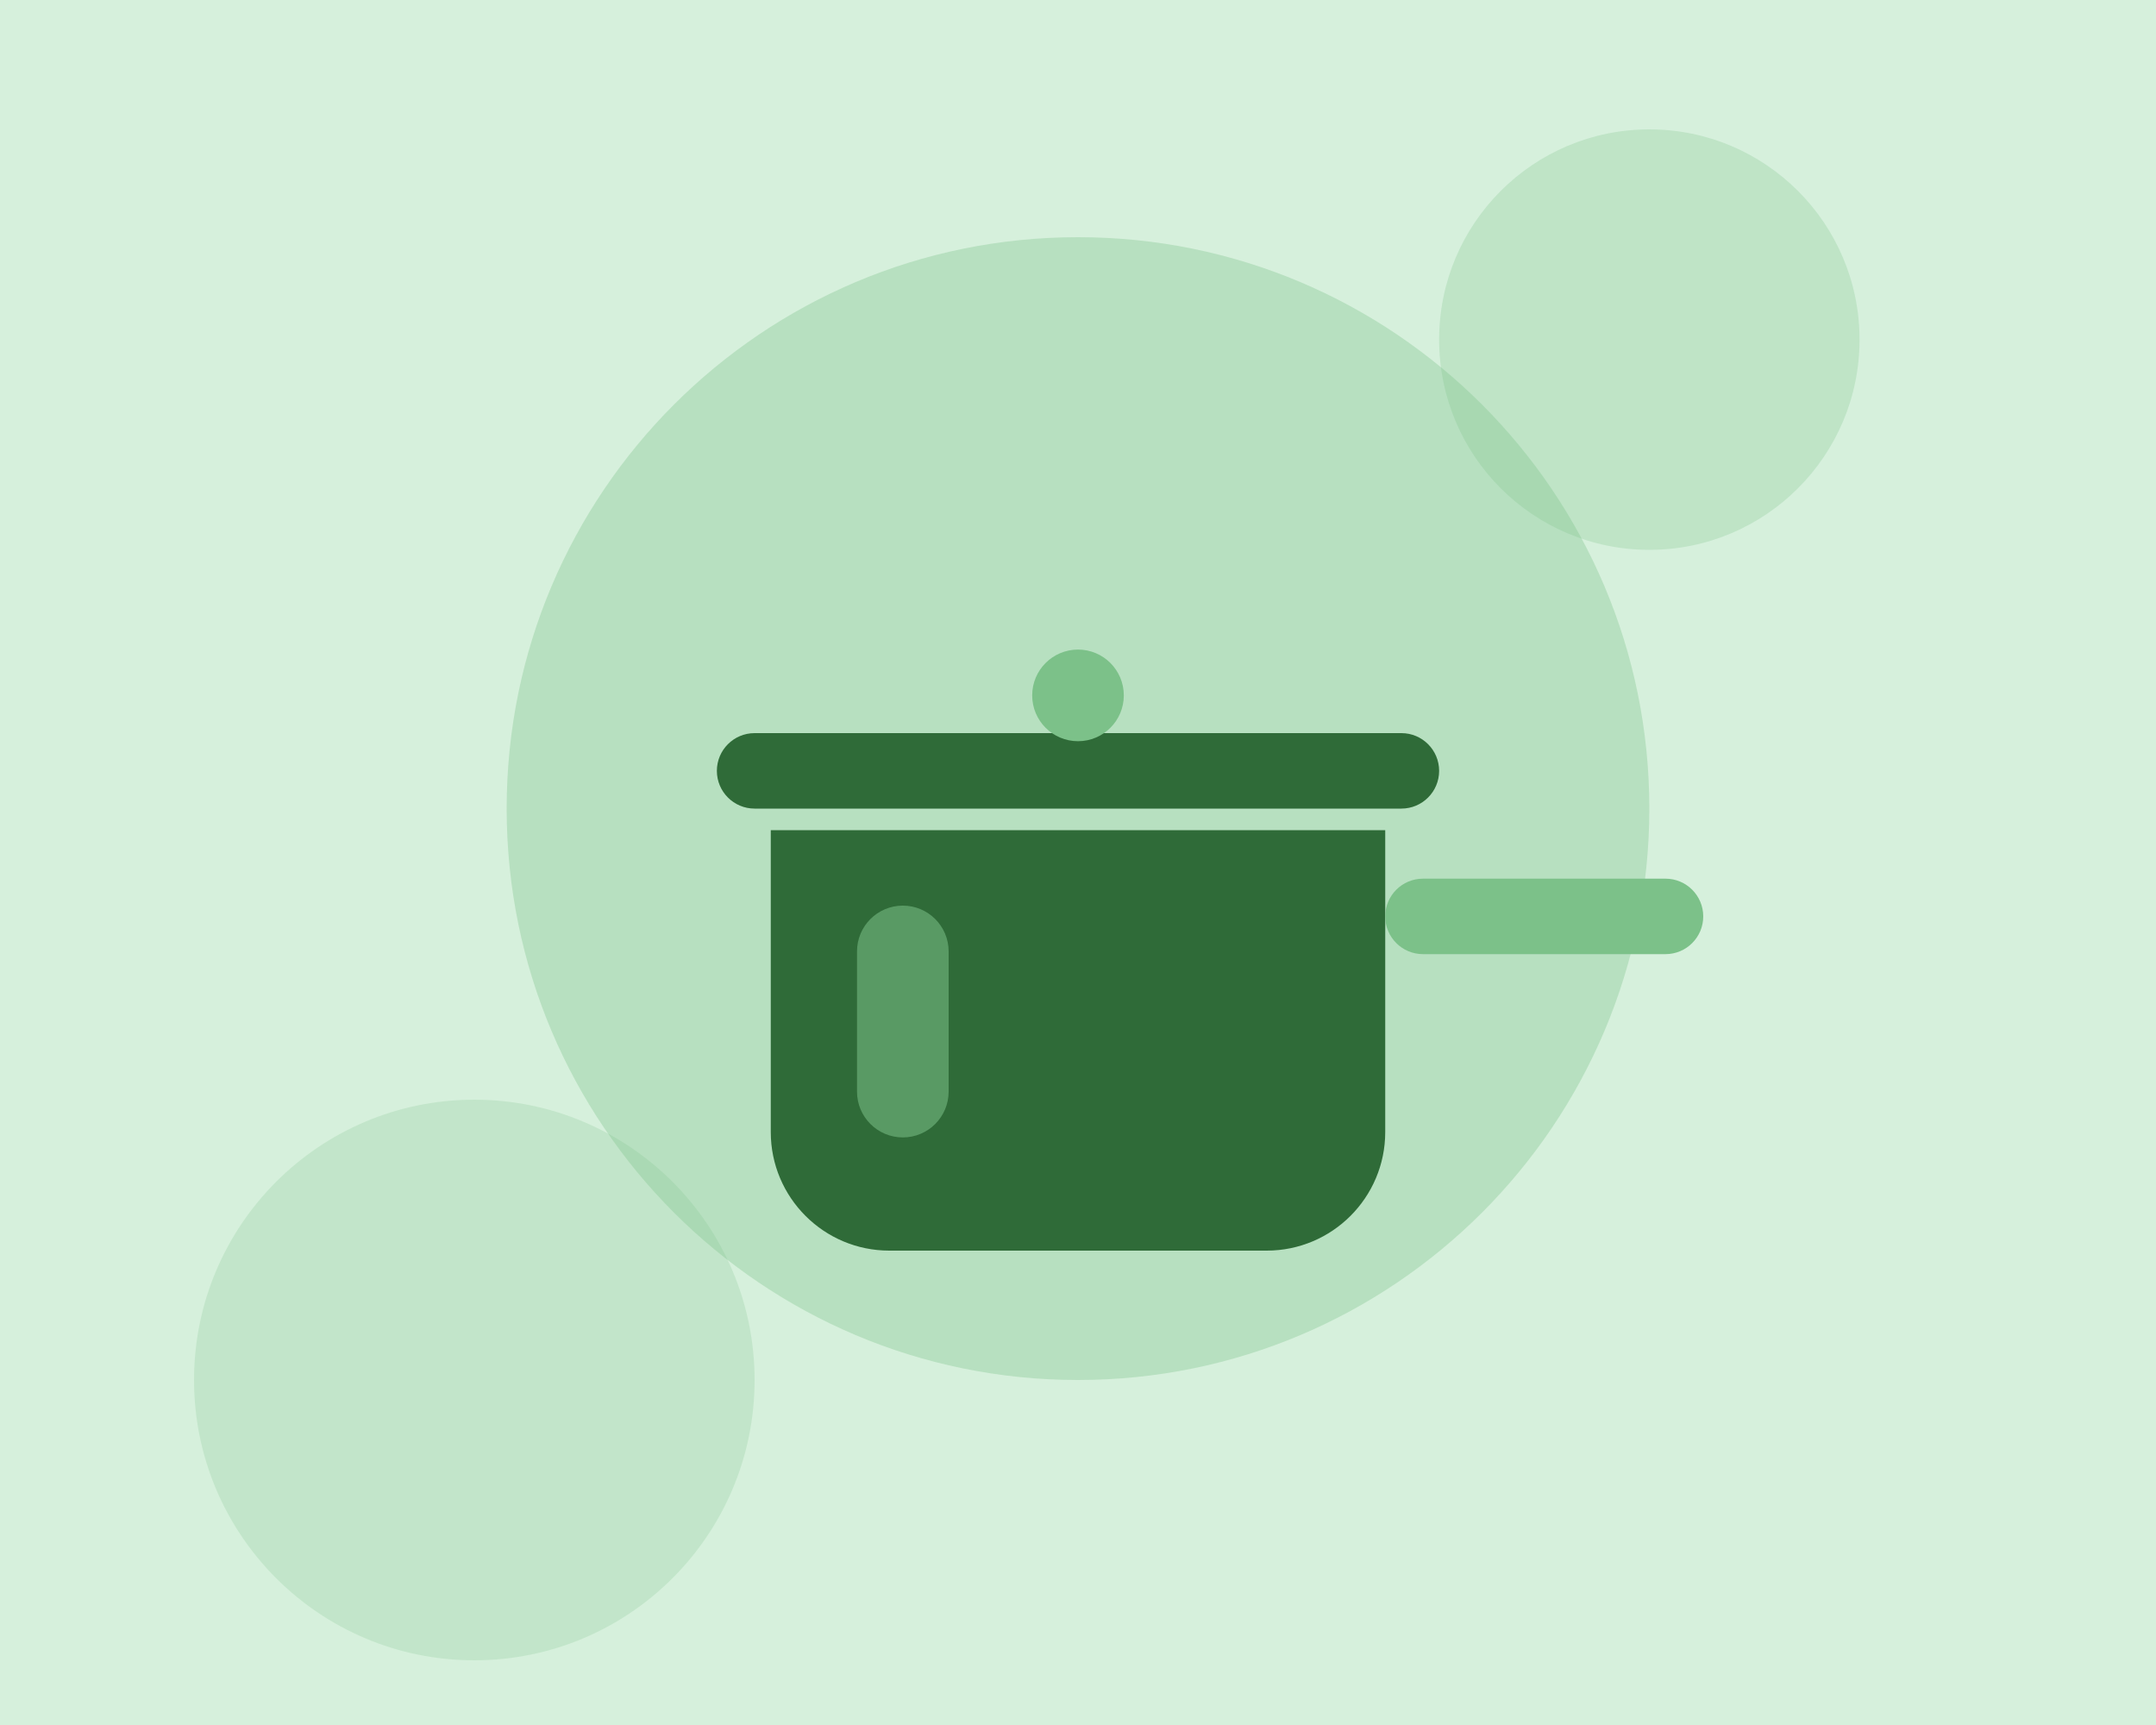
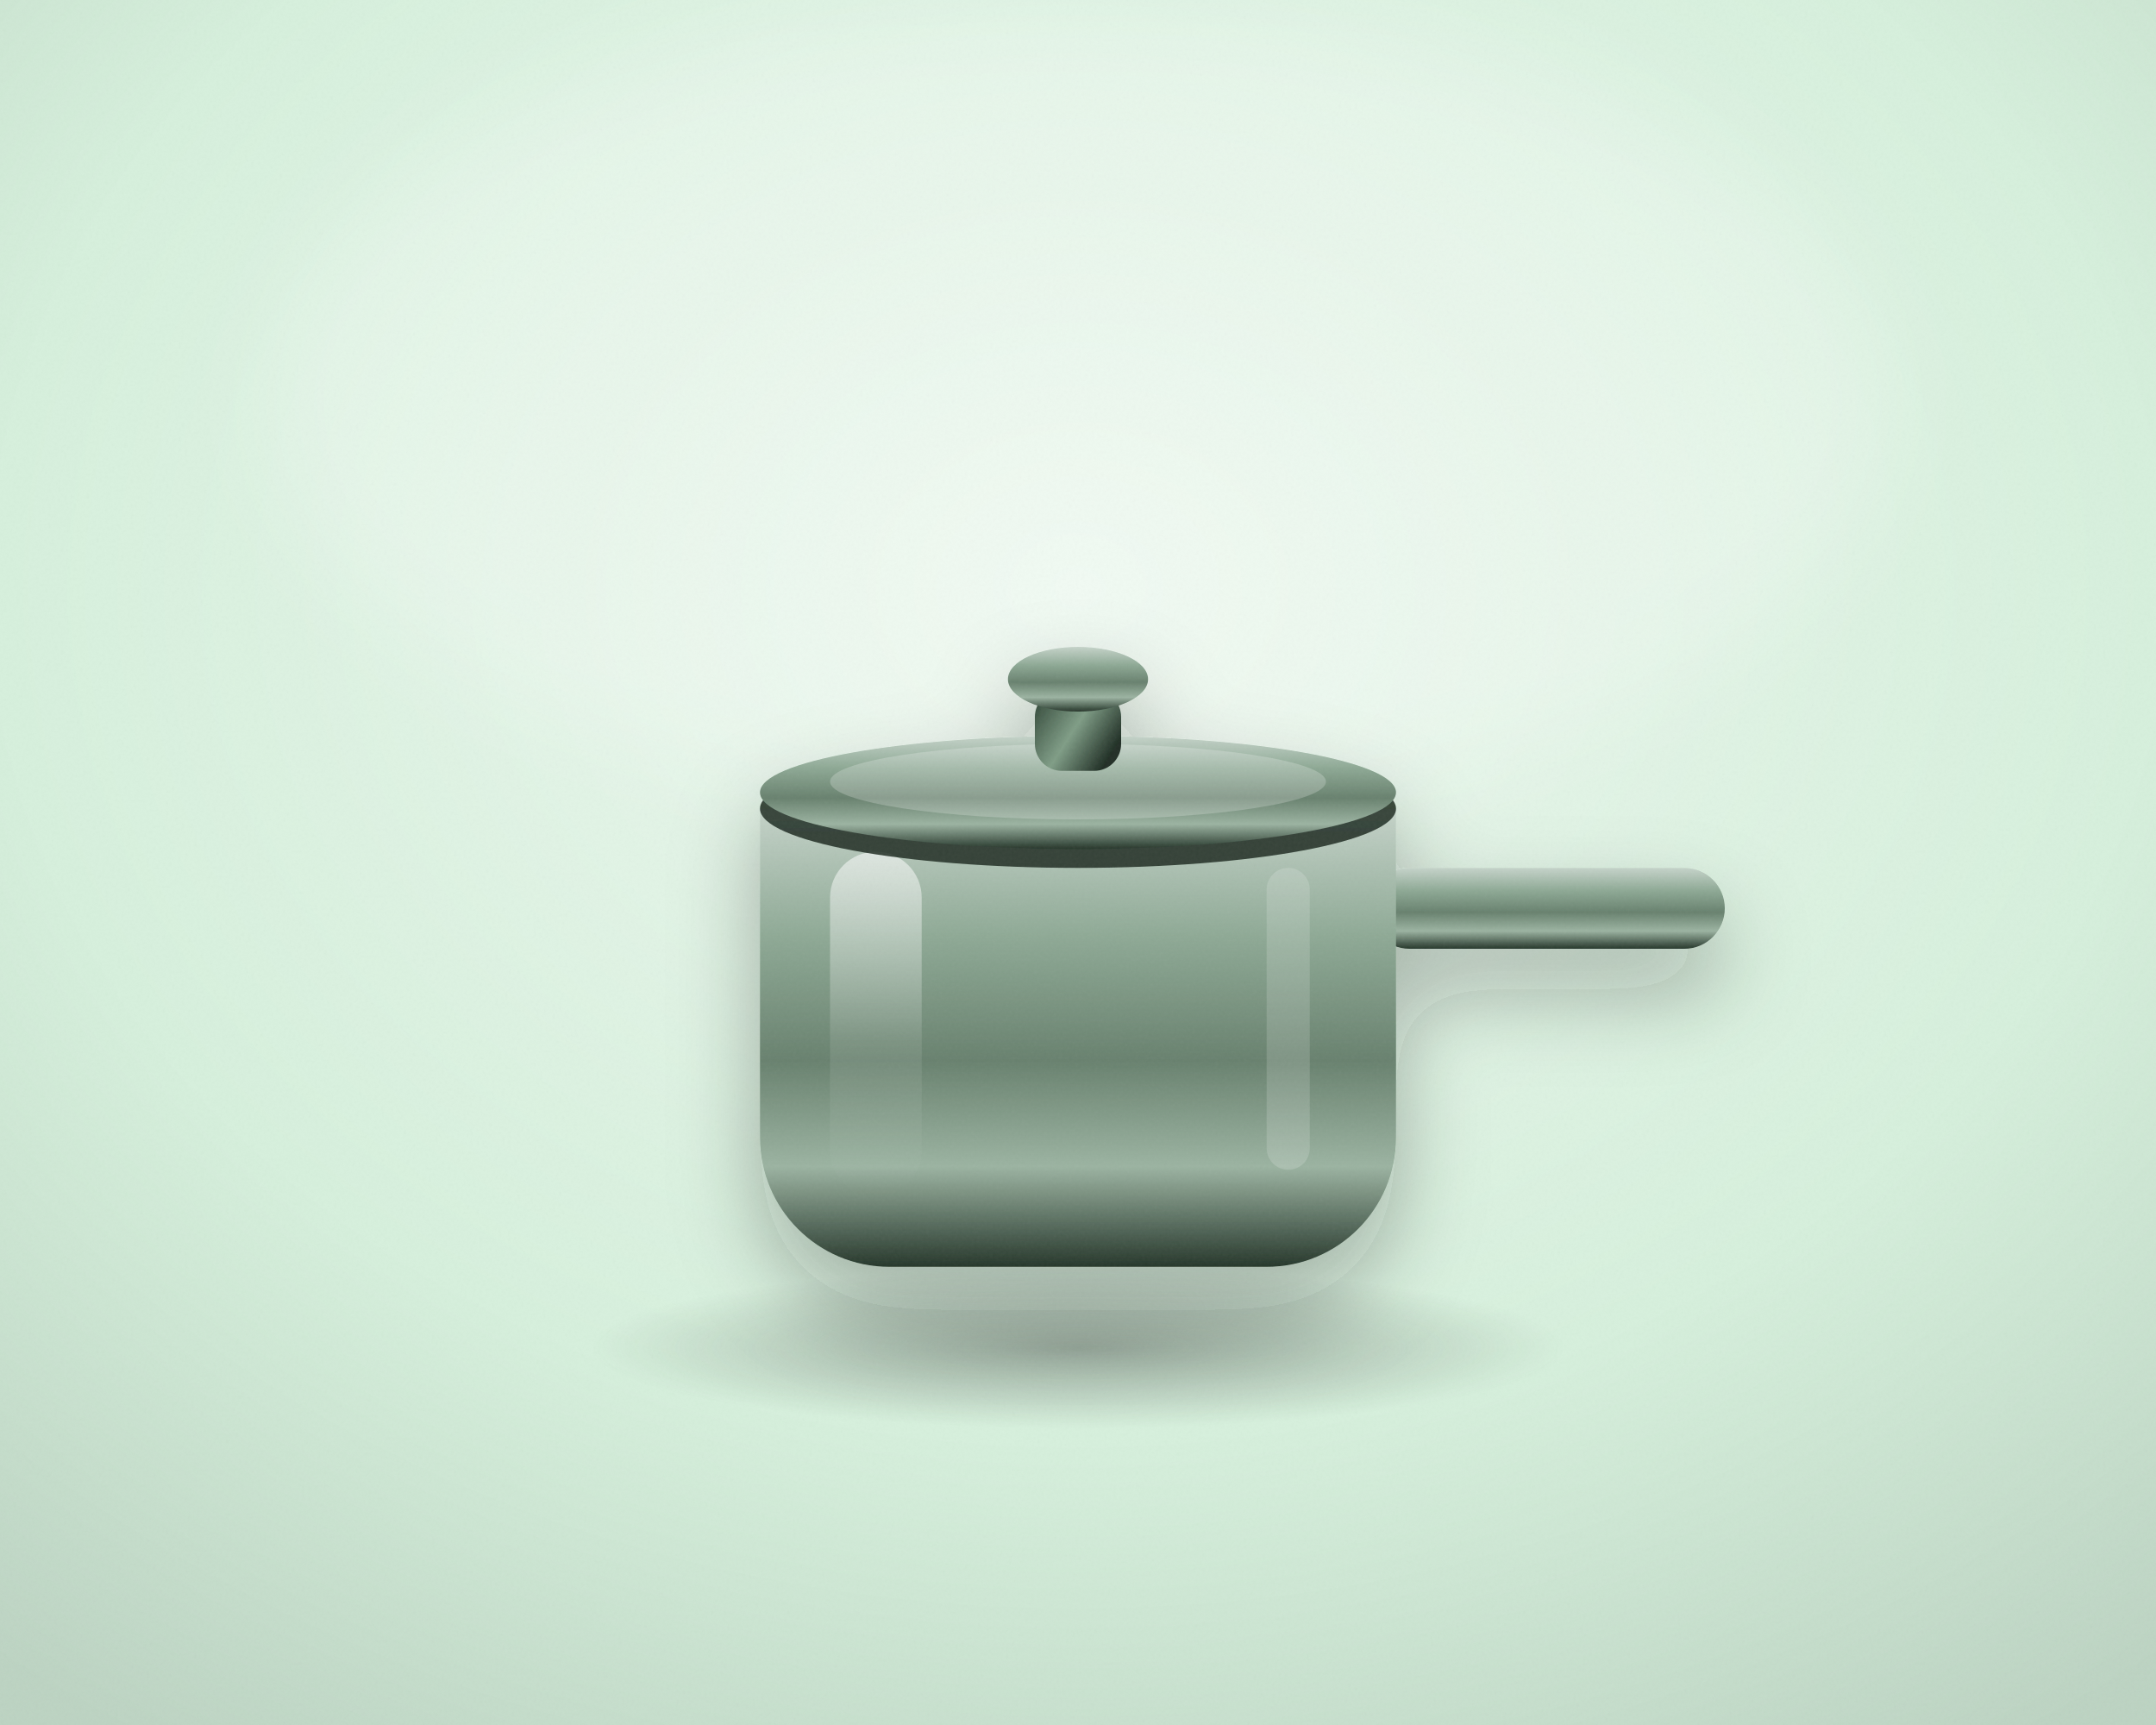
- <svg xmlns="http://www.w3.org/2000/svg" viewBox="0 0 800 640" width="800" height="640" role="img" aria-label="Home and kitchen">
-   <rect width="800" height="640" fill="#d6f0dc" />
-   <circle cx="400" cy="300" r="212" fill="#7cc189" opacity="0.34" />
-   <circle cx="612" cy="126" r="78" fill="#7cc189" opacity="0.26" />
-   <circle cx="176" cy="512" r="104" fill="#7cc189" opacity="0.22" />
-   <rect x="266" y="272" width="268" height="28" rx="14" fill="#2f6b38" />
-   <circle cx="400" cy="258" r="17" fill="#7cc189" />
-   <path d="M286 308h228v112a44 44 0 0 1-44 44H330a44 44 0 0 1-44-44z" fill="#2f6b38" />
-   <rect x="514" y="326" width="118" height="28" rx="14" fill="#7cc189" />
-   <rect x="318" y="336" width="34" height="86" rx="17" fill="#7cc189" opacity="0.55" />
+ <svg xmlns="http://www.w3.org/2000/svg" viewBox="0 0 800 640" width="800" height="640" role="img" aria-label="Stainless saucepan with lid on a studio backdrop">
+   <defs>
+     <radialGradient id="sweep" cx="50%" cy="34%" r="80%">
+       <stop offset="0" stop-color="#edf8ef" />
+       <stop offset="0.62" stop-color="#d6f0dc" />
+       <stop offset="1" stop-color="#bcd3c2" />
+     </radialGradient>
+     <linearGradient id="body" x1="0.1" y1="0" x2="0.9" y2="1">
+       <stop offset="0" stop-color="#a5baaa" />
+       <stop offset="0.45" stop-color="#7f9d86" />
+       <stop offset="1" stop-color="#2b3f31" />
+     </linearGradient>
+     <linearGradient id="bodyAlt" x1="0" y1="0" x2="1" y2="0.6">
+       <stop offset="0" stop-color="#2b3f31" />
+       <stop offset="0.55" stop-color="#7f9d86" />
+       <stop offset="1" stop-color="#202f25" />
+     </linearGradient>
+     <linearGradient id="metal" x1="0" y1="0" x2="0" y2="1">
+       <stop offset="0" stop-color="#c5d3c9" />
+       <stop offset="0.28" stop-color="#8ea995" />
+       <stop offset="0.55" stop-color="#68816e" />
+       <stop offset="0.78" stop-color="#9bb3a1" />
+       <stop offset="1" stop-color="#25362a" />
+     </linearGradient>
+     <linearGradient id="gloss" x1="0" y1="0" x2="0" y2="1">
+       <stop offset="0" stop-color="#ffffff" stop-opacity="0.55" />
+       <stop offset="0.55" stop-color="#ffffff" stop-opacity="0.10" />
+       <stop offset="1" stop-color="#ffffff" stop-opacity="0" />
+     </linearGradient>
+     <radialGradient id="contact" cx="50%" cy="50%" r="50%">
+       <stop offset="0" stop-color="#3c433e" stop-opacity="0.42" />
+       <stop offset="1" stop-color="#3c433e" stop-opacity="0" />
+     </radialGradient>
+     <filter id="blur" x="-40%" y="-40%" width="180%" height="180%">
+       <feGaussianBlur stdDeviation="16" />
+     </filter>
+     <filter id="drop" x="-30%" y="-30%" width="170%" height="170%">
+       <feDropShadow dx="0" dy="16" stdDeviation="16" flood-color="#162018" flood-opacity="0.30" />
+     </filter>
+     <filter id="grain">
+       <feTurbulence type="fractalNoise" baseFrequency="0.85" numOctaves="3" stitchTiles="stitch" />
+       <feColorMatrix type="saturate" values="0" />
+     </filter>
+   </defs>
+   <rect width="800" height="640" fill="url(#sweep)" />
+   <ellipse cx="400" cy="150" rx="300" ry="150" fill="#ffffff" opacity="0.22" filter="url(#blur)" />
+   <ellipse cx="400" cy="500" rx="182" ry="30" fill="url(#contact)" />
+   <g filter="url(#drop)">
+     <rect x="508" y="322" width="132" height="30" rx="15" fill="url(#metal)" />
+     <path d="M282 300h236v122a48 48 0 0 1-48 48H330a48 48 0 0 1-48-48z" fill="url(#metal)" />
+     <rect x="308" y="316" width="34" height="128" rx="17" fill="url(#gloss)" />
+     <rect x="470" y="322" width="16" height="112" rx="8" fill="#ffffff" opacity="0.16" />
+     <ellipse cx="400" cy="300" rx="118" ry="22" fill="#1e2c22" opacity="0.85" />
+     <ellipse cx="400" cy="294" rx="118" ry="21" fill="url(#metal)" />
+     <ellipse cx="400" cy="290" rx="92" ry="14" fill="#ffffff" opacity="0.22" />
+     <rect x="384" y="256" width="32" height="30" rx="10" fill="url(#bodyAlt)" />
+     <ellipse cx="400" cy="252" rx="26" ry="12" fill="url(#metal)" />
+   </g>
+   <rect width="800" height="640" filter="url(#grain)" opacity="0.05" />
</svg>
